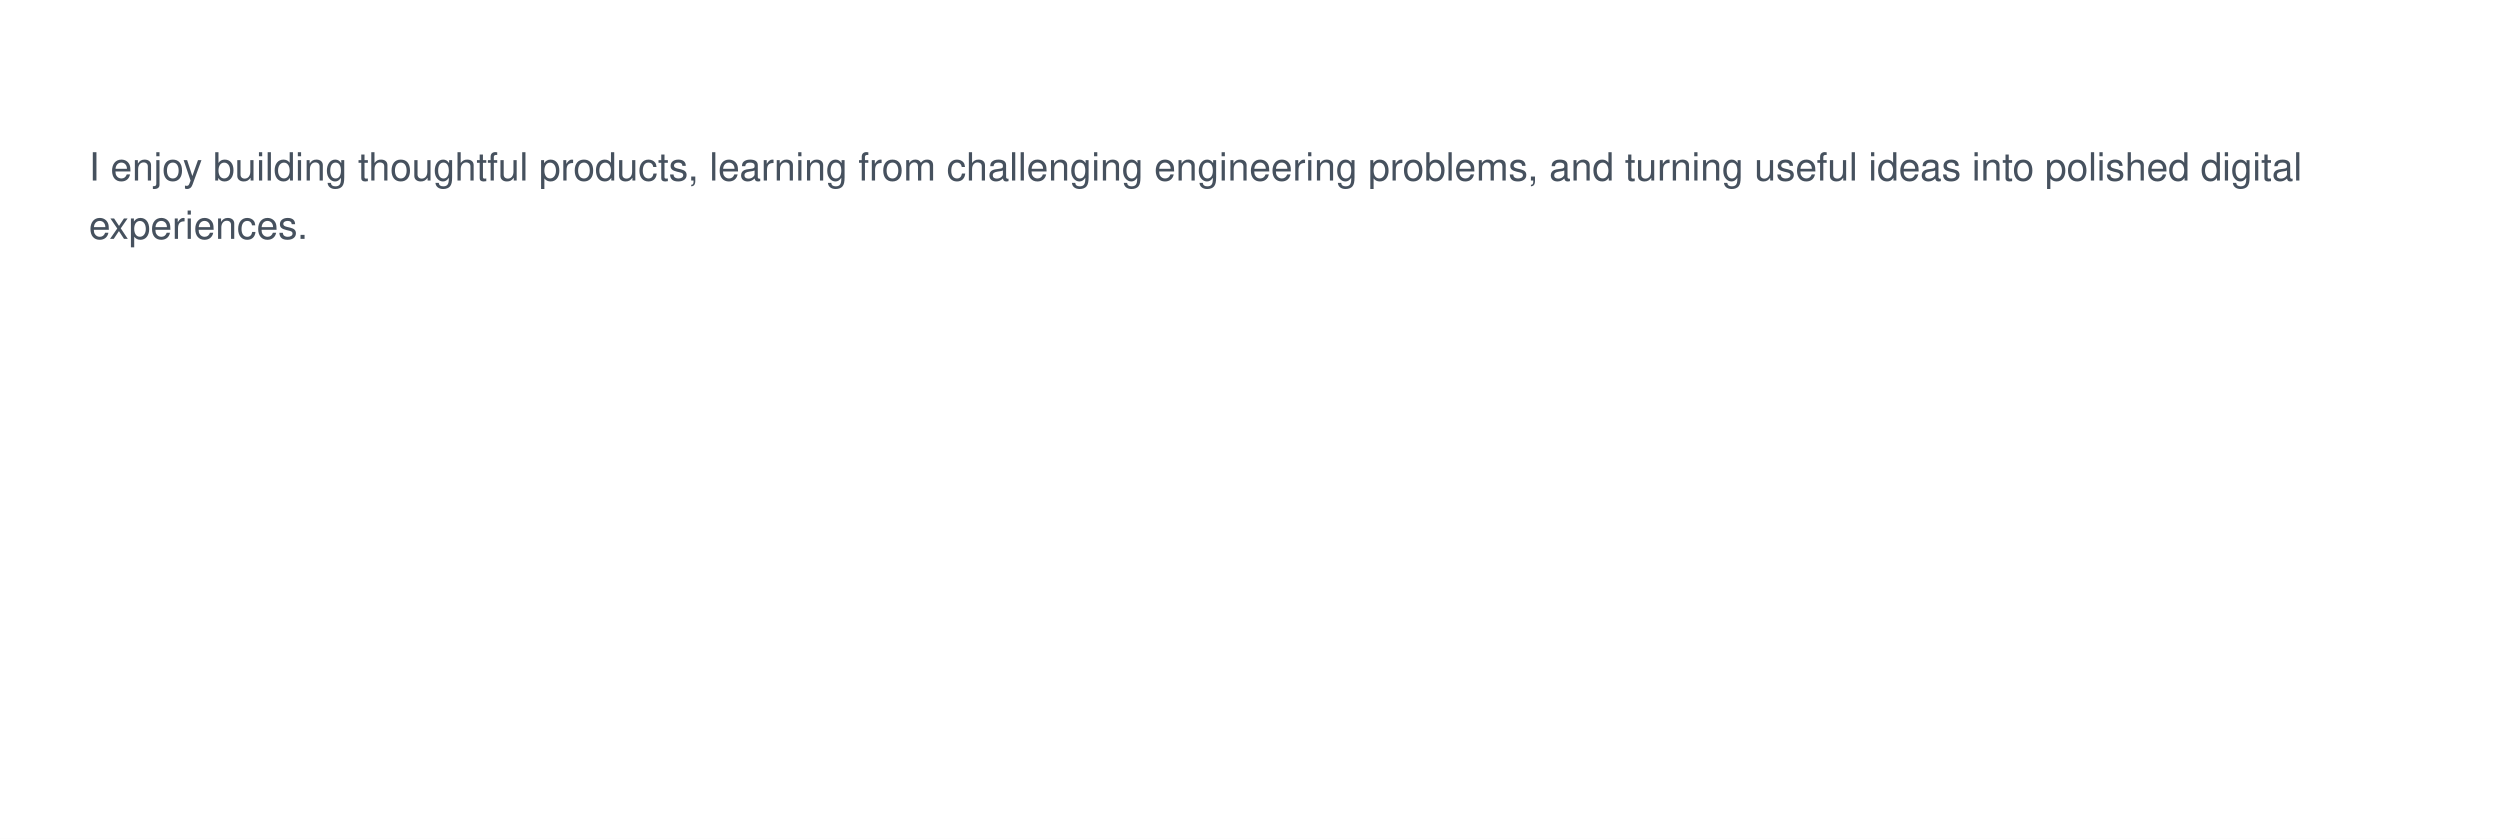
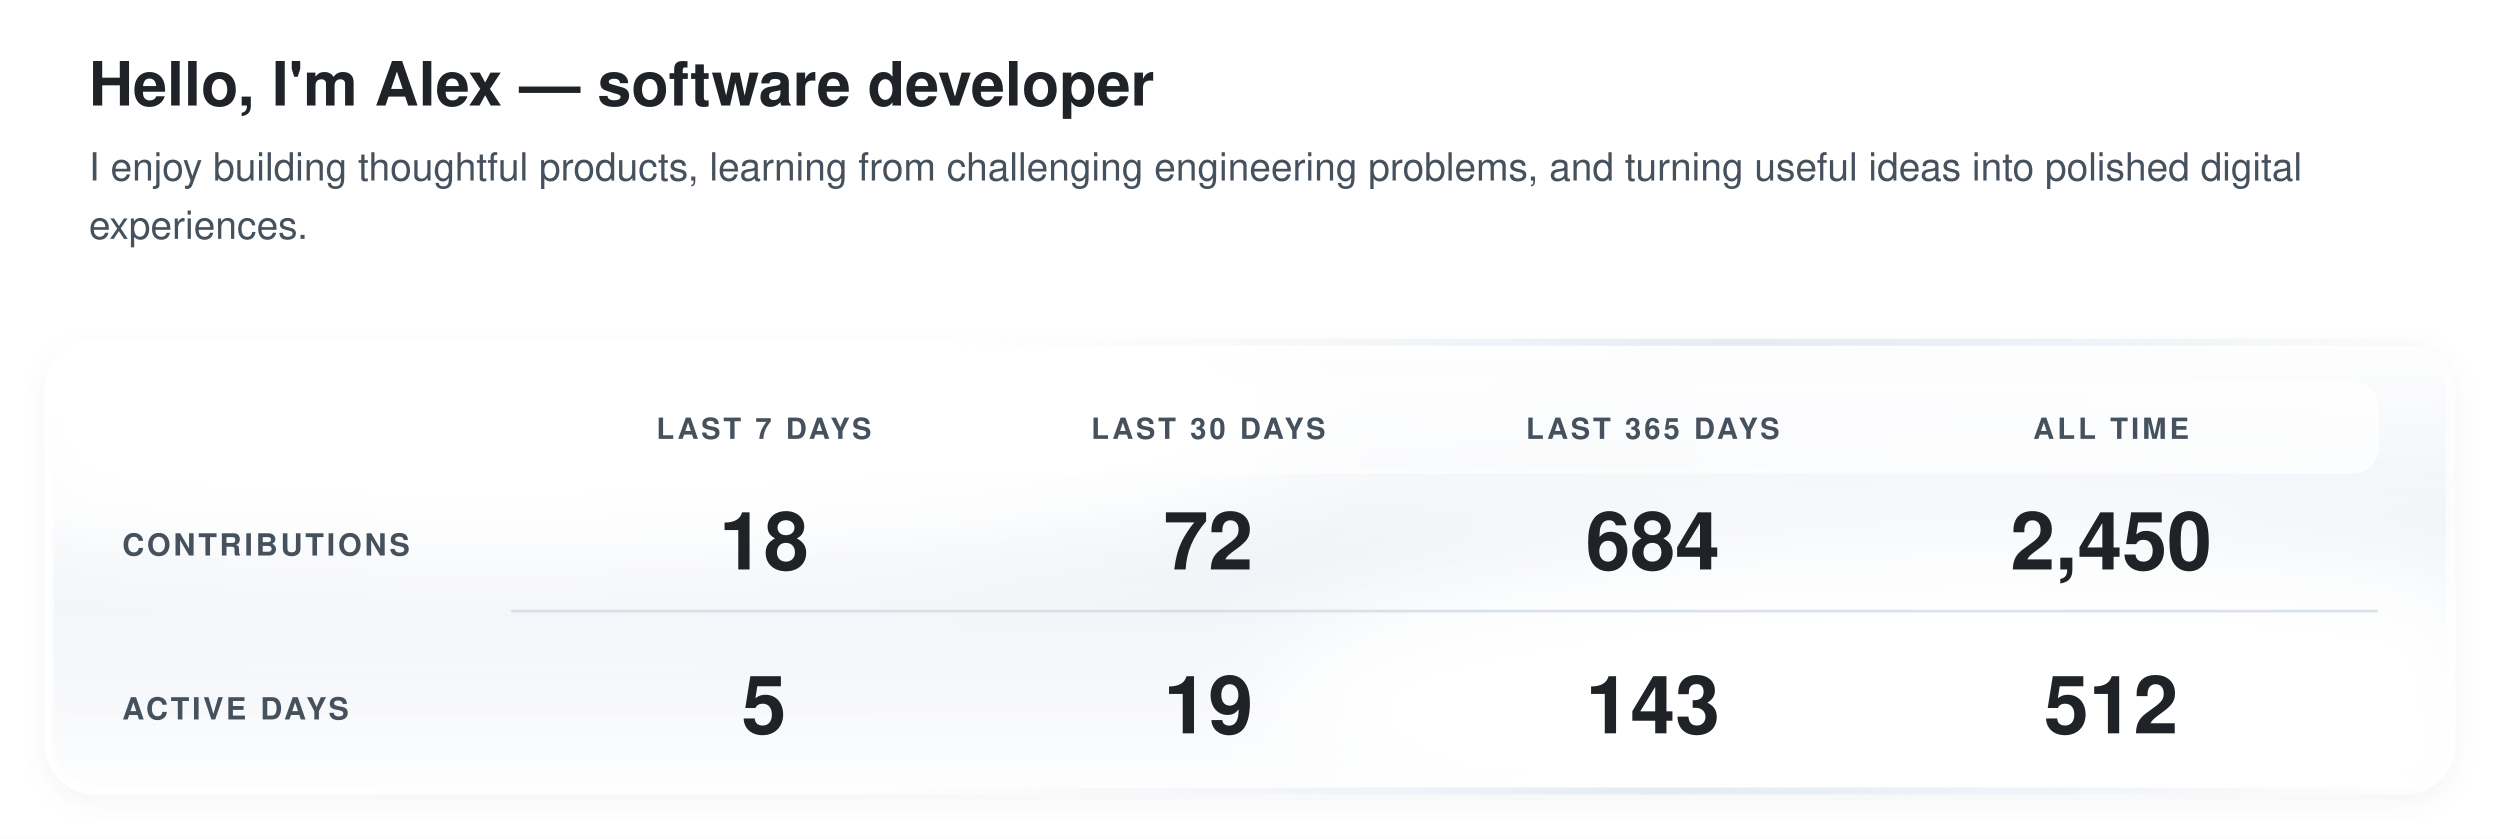
<svg xmlns="http://www.w3.org/2000/svg" width="900" height="302" viewBox="0 0 900 302" role="img" aria-labelledby="title desc">
  <defs>
    <clipPath id="glass-clip">
      <rect x="16" y="122" width="868" height="164" rx="18" />
    </clipPath>
    <linearGradient id="glass-border" x1="16" y1="122" x2="884" y2="286" gradientUnits="userSpaceOnUse">
      <stop offset="0%" stop-color="#ffffff" stop-opacity="0.98" />
      <stop offset="35%" stop-color="#ffffff" stop-opacity="0.5" />
      <stop offset="68%" stop-color="#dfe6ee" stop-opacity="0.8" />
      <stop offset="100%" stop-color="#ffffff" stop-opacity="0.96" />
    </linearGradient>
    <linearGradient id="glass-fill" x1="0" y1="122" x2="0" y2="286" gradientUnits="userSpaceOnUse">
      <stop offset="0%" stop-color="#ffffff" stop-opacity="0.94" />
      <stop offset="48%" stop-color="#e8edf3" stop-opacity="0.7" />
      <stop offset="100%" stop-color="#ffffff" stop-opacity="0.88" />
    </linearGradient>
    <radialGradient id="glass-glow" cx="18%" cy="0%" r="105%">
      <stop offset="0%" stop-color="#ffffff" stop-opacity="0.9" />
      <stop offset="48%" stop-color="#ffffff" stop-opacity="0.2" />
      <stop offset="100%" stop-color="#ffffff" stop-opacity="0" />
    </radialGradient>
    <linearGradient id="glass-highlight" x1="40" y1="126" x2="804" y2="222" gradientUnits="userSpaceOnUse">
      <stop offset="0%" stop-color="#ffffff" stop-opacity="0.82" />
      <stop offset="45%" stop-color="#ffffff" stop-opacity="0.08" />
      <stop offset="100%" stop-color="#ffffff" stop-opacity="0" />
    </linearGradient>
    <linearGradient id="period-fill" x1="184" y1="138" x2="856" y2="170" gradientUnits="userSpaceOnUse">
      <stop offset="0%" stop-color="#ffffff" stop-opacity="0.82" />
      <stop offset="50%" stop-color="#ffffff" stop-opacity="0.42" />
      <stop offset="100%" stop-color="#ffffff" stop-opacity="0.72" />
    </linearGradient>
    <filter id="panel-shadow" x="-12%" y="-48%" width="124%" height="196%">
      <feDropShadow dx="0" dy="14" stdDeviation="18" flood-color="#687482" flood-opacity="0.16" />
      <feDropShadow dx="0" dy="3" stdDeviation="4" flood-color="#687482" flood-opacity="0.09" />
    </filter>
    <filter id="liquid-texture" x="-8%" y="-28%" width="116%" height="156%" color-interpolation-filters="sRGB">
      <feTurbulence type="fractalNoise" baseFrequency="0.009 0.035" numOctaves="2" seed="5" result="turbulence" />
      <feGaussianBlur in="turbulence" stdDeviation="2.6" result="soft-map" />
      <feSpecularLighting in="soft-map" surfaceScale="3" specularConstant="0.45" specularExponent="32" lighting-color="#ffffff" result="specular">
        <fePointLight x="-120" y="-180" z="260" />
      </feSpecularLighting>
      <feComposite in="specular" in2="SourceGraphic" operator="in" result="clipped-specular" />
      <feDisplacementMap in="SourceGraphic" in2="soft-map" scale="16" xChannelSelector="R" yChannelSelector="G" result="displaced" />
      <feBlend in="displaced" in2="clipped-specular" mode="screen" />
    </filter>
    <filter id="soft-glow" x="-20%" y="-80%" width="140%" height="260%">
      <feGaussianBlur stdDeviation="18" />
    </filter>
  </defs>
  <style>
    text { font-family: -apple-system, BlinkMacSystemFont, "Segoe UI", Helvetica, Arial, sans-serif; }
    .introduction { font-size: 22px; font-weight: 600; }
    .about { font-weight: 400; }
    .period { font-size: 10.5px; font-weight: 750; letter-spacing: 1.1px; }
    .row-label { font-size: 11px; font-weight: 750; letter-spacing: 1px; }
    .value { font-size: 29px; font-weight: 650; }
    .language { font-size: 12px; font-weight: 600; }
    .liquid-blob {
      transform-box: fill-box;
      transform-origin: center;
      animation: liquid-drift-one 15s cubic-bezier(0.45, 0, 0.55, 1) infinite alternate;
      will-change: transform, opacity;
    }
    .liquid-blob.secondary {
      animation-name: liquid-drift-two;
      animation-duration: 19s;
    }
    .liquid-texture-layer {
      transform-box: fill-box;
      transform-origin: center;
      animation: liquid-texture-flow 24s cubic-bezier(0.45, 0, 0.55, 1) infinite alternate;
      will-change: transform;
    }
    .reveal {
-       opacity: 0;
-       transform-box: fill-box;
-       transform-origin: center;
-       animation: smooth-appear 1050ms cubic-bezier(0.16, 1, 0.3, 1) both;
+       opacity: 1;
+       animation: smooth-appear 720ms cubic-bezier(0.22, 1, 0.36, 1) both;
      will-change: opacity, transform;
    }
    @keyframes smooth-appear {
-       0% { opacity: 0; transform: translateY(7px) scale(0.92); }
-       68% { opacity: 1; transform: translateY(-1px) scale(1.018); }
-       100% { opacity: 1; transform: translateY(0) scale(1); }
+       from { opacity: 0; transform: translateY(6px); }
+       to { opacity: 1; transform: translateY(0); }
    }
    @keyframes liquid-drift-one {
      0% { transform: translate(-120px, -8px) scale(0.94); opacity: 0.18; }
      48% { transform: translate(170px, 18px) scale(1.08); opacity: 0.34; }
      100% { transform: translate(410px, -2px) scale(0.98); opacity: 0.22; }
    }
    @keyframes liquid-drift-two {
      0% { transform: translate(150px, 14px) scale(1.04); opacity: 0.14; }
      52% { transform: translate(-130px, -10px) scale(0.92); opacity: 0.28; }
      100% { transform: translate(-380px, 12px) scale(1.1); opacity: 0.16; }
    }
    @keyframes liquid-texture-flow {
      0% { transform: translate(-18px, -6px) scale(1.02); }
      50% { transform: translate(8px, 7px) scale(1.055); }
      100% { transform: translate(20px, -3px) scale(1.025); }
    }
    @media (prefers-reduced-motion: reduce) {
-       .reveal { opacity: 1; animation: none; }
+       .reveal { opacity: 1; transform: none; animation: none; }
      .liquid-blob, .liquid-texture-layer { animation: none; }
    }
  </style>
  <rect width="900" height="302" fill="#ffffff" />
  <text x="32" y="38" class="introduction reveal" style="animation-delay:0ms" fill="#1f2328">Hello, I'm Alex — software developer</text>
  <text x="32" y="65" class="about" fill="#46515e">
-     <tspan x="32" dy="0" class="reveal" style="animation-delay:90ms" font-size="14px" word-spacing="0.9px">I enjoy building thoughtful products, learning from challenging engineering problems, and turning useful ideas into polished digital</tspan>
-     <tspan x="32" dy="21" class="reveal" style="animation-delay:180ms" font-size="14px" word-spacing="0px">experiences.</tspan>
+     <tspan x="32" dy="0" class="reveal" style="animation-delay:55ms" font-size="14px" word-spacing="0.9px">I enjoy building thoughtful products, learning from challenging engineering problems, and turning useful ideas into polished digital</tspan>
+     <tspan x="32" dy="21" class="reveal" style="animation-delay:110ms" font-size="14px" word-spacing="0px">experiences.</tspan>
  </text>
  <g class="glass-panel">
-     <g class="reveal" style="animation-delay:410ms">
+     <g class="reveal" style="animation-delay:165ms">
      <rect x="16" y="122" width="868" height="164" rx="18" fill="#e8edf3" opacity="0.78" filter="url(#panel-shadow)" />
      <rect x="16" y="122" width="868" height="164" rx="18" fill="url(#glass-fill)" />
      <g clip-path="url(#glass-clip)" pointer-events="none">
        <rect x="16" y="122" width="868" height="164" fill="url(#glass-glow)" />
        <ellipse class="liquid-blob" cx="176" cy="146" rx="300" ry="58" fill="#ffffff" filter="url(#soft-glow)" />
        <ellipse class="liquid-blob secondary" cx="716" cy="254" rx="260" ry="64" fill="#ffffff" filter="url(#soft-glow)" />
        <rect class="liquid-texture-layer" x="-4" y="102" width="908" height="204" rx="38" fill="#ffffff" fill-opacity="0.18" filter="url(#liquid-texture)" />
      </g>
      <rect x="19" y="125" width="862" height="158" rx="15" fill="none" stroke="#ffffff" stroke-opacity="0.66" />
      <path d="M 46 124 H 724" stroke="url(#glass-highlight)" stroke-width="2" stroke-linecap="round" />
      <rect x="17.25" y="123.25" width="865.5" height="161.5" rx="17" fill="none" stroke="url(#glass-border)" stroke-width="2.5" />
    </g>
-     <g class="reveal" style="animation-delay:540ms">
-       <rect x="184" y="138" width="672" height="32" rx="9" fill="url(#period-fill)" stroke="#ffffff" stroke-opacity="0.72" />
-       <text x="275" y="158" text-anchor="middle" class="period" fill="#46515e">THIS WEEK</text>
-       <text x="435" y="158" text-anchor="middle" class="period" fill="#46515e">THIS MONTH</text>
-       <text x="595" y="158" text-anchor="middle" class="period" fill="#46515e">THIS YEAR</text>
-       <text x="760" y="158" text-anchor="middle" class="period" fill="#46515e">ALL TIME</text>
+     <g>
+       <rect class="reveal" style="animation-delay:235ms" x="184" y="138" width="672" height="32" rx="9" fill="url(#period-fill)" stroke="#ffffff" stroke-opacity="0.72" />
+       <text x="275" y="158" text-anchor="middle" class="period reveal" style="animation-delay:265ms" fill="#46515e">LAST 7 DAYS</text>
+       <text x="435" y="158" text-anchor="middle" class="period reveal" style="animation-delay:310ms" fill="#46515e">LAST 30 DAYS</text>
+       <text x="595" y="158" text-anchor="middle" class="period reveal" style="animation-delay:355ms" fill="#46515e">LAST 365 DAYS</text>
+       <text x="760" y="158" text-anchor="middle" class="period reveal" style="animation-delay:400ms" fill="#46515e">ALL TIME</text>
    </g>
-     <g class="reveal" style="animation-delay:630ms">
-       <text x="44" y="200" class="row-label" fill="#46515e">CONTRIBUTIONS</text>
-       <text x="275" y="205" text-anchor="middle" class="value" fill="#1f2328">18</text>
-       <text x="435" y="205" text-anchor="middle" class="value" fill="#1f2328">72</text>
-       <text x="595" y="205" text-anchor="middle" class="value" fill="#1f2328">684</text>
-       <text x="760" y="205" text-anchor="middle" class="value" fill="#1f2328">2,450</text>
+     <g>
+       <text x="44" y="200" class="row-label reveal" style="animation-delay:385ms" fill="#46515e">CONTRIBUTIONS</text>
+       <text x="275" y="205" text-anchor="middle" class="value reveal" style="animation-delay:385ms" fill="#1f2328">18</text>
+       <text x="435" y="205" text-anchor="middle" class="value reveal" style="animation-delay:430ms" fill="#1f2328">72</text>
+       <text x="595" y="205" text-anchor="middle" class="value reveal" style="animation-delay:475ms" fill="#1f2328">684</text>
+       <text x="760" y="205" text-anchor="middle" class="value reveal" style="animation-delay:520ms" fill="#1f2328">2,450</text>
    </g>
-     <g class="reveal" style="animation-delay:720ms">
-       <line x1="184" y1="220" x2="856" y2="220" stroke="#cfd7e1" stroke-opacity="0.72" />
-       <text x="44" y="259" class="row-label" fill="#46515e">ACTIVE DAYS</text>
-       <text x="275" y="264" text-anchor="middle" class="value" fill="#1f2328">5</text>
-       <text x="435" y="264" text-anchor="middle" class="value" fill="#1f2328">19</text>
-       <text x="595" y="264" text-anchor="middle" class="value" fill="#1f2328">143</text>
-       <text x="760" y="264" text-anchor="middle" class="value" fill="#1f2328">512</text>
+     <g>
+       <line class="reveal" style="animation-delay:535ms" x1="184" y1="220" x2="856" y2="220" stroke="#cfd7e1" stroke-opacity="0.72" />
+       <text x="44" y="259" class="row-label reveal" style="animation-delay:535ms" fill="#46515e">ACTIVE DAYS</text>
+       <text x="275" y="264" text-anchor="middle" class="value reveal" style="animation-delay:535ms" fill="#1f2328">5</text>
+       <text x="435" y="264" text-anchor="middle" class="value reveal" style="animation-delay:580ms" fill="#1f2328">19</text>
+       <text x="595" y="264" text-anchor="middle" class="value reveal" style="animation-delay:625ms" fill="#1f2328">143</text>
+       <text x="760" y="264" text-anchor="middle" class="value reveal" style="animation-delay:670ms" fill="#1f2328">512</text>
    </g>
  </g>
</svg>
